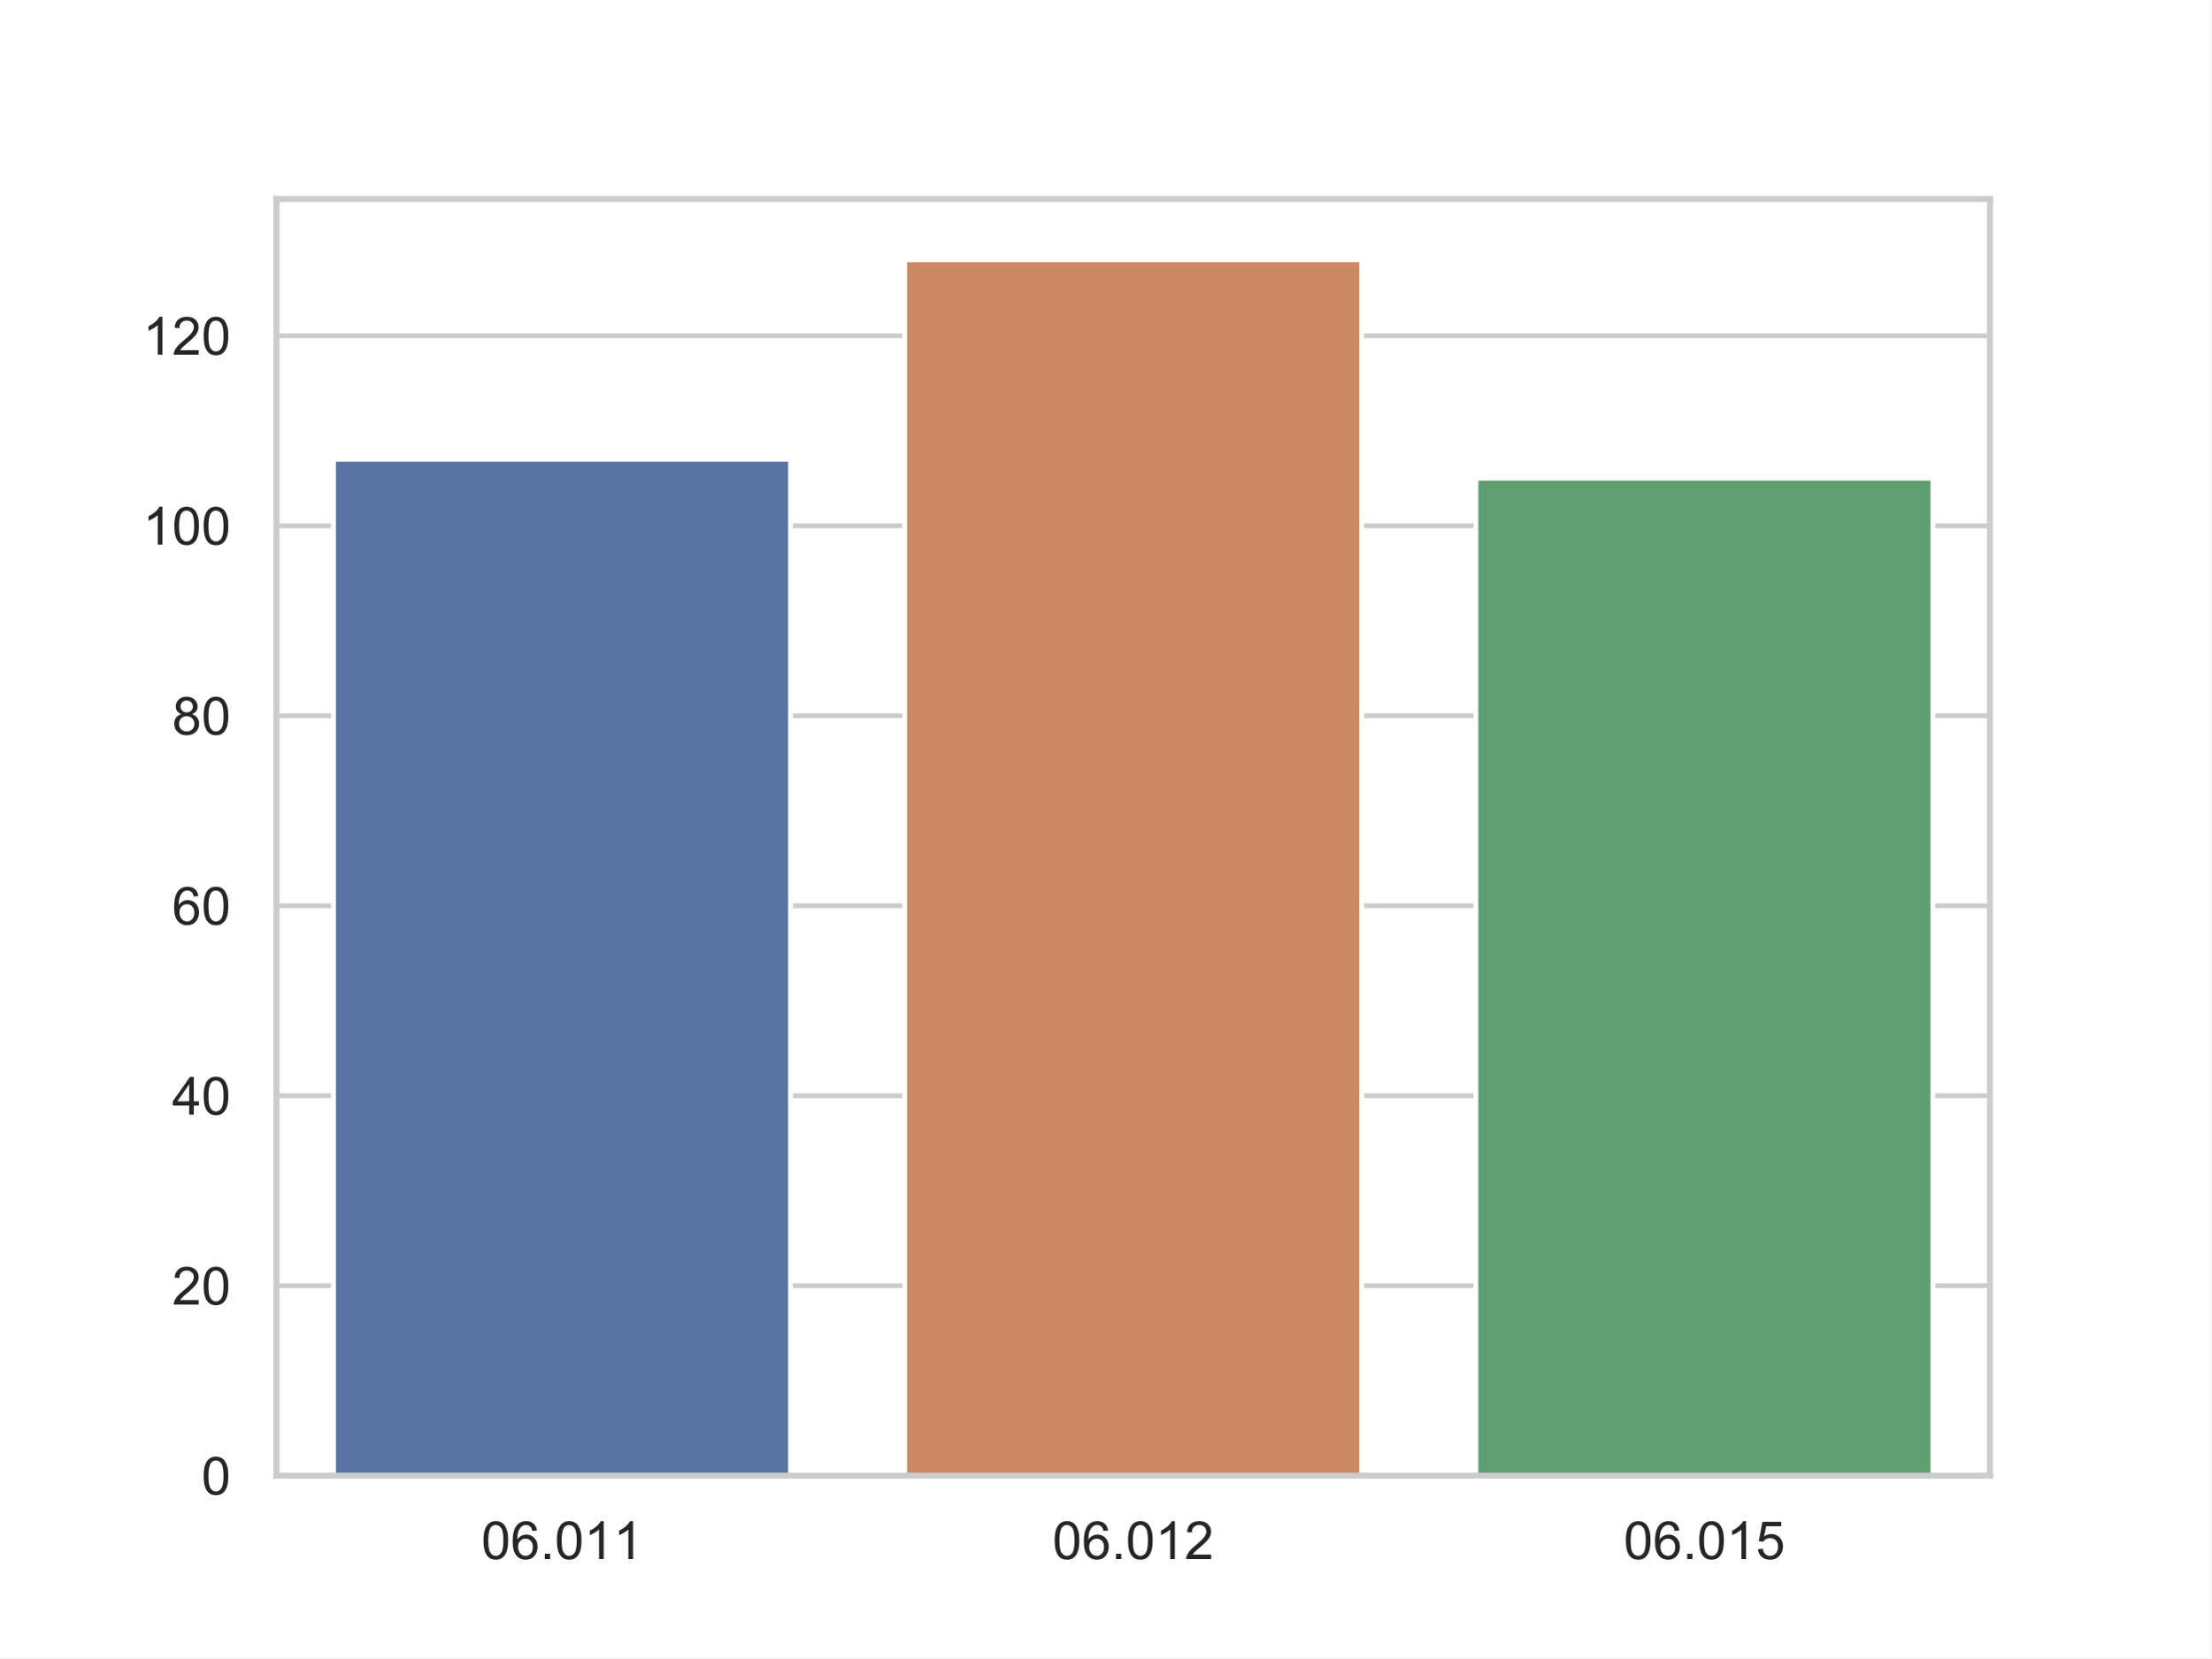
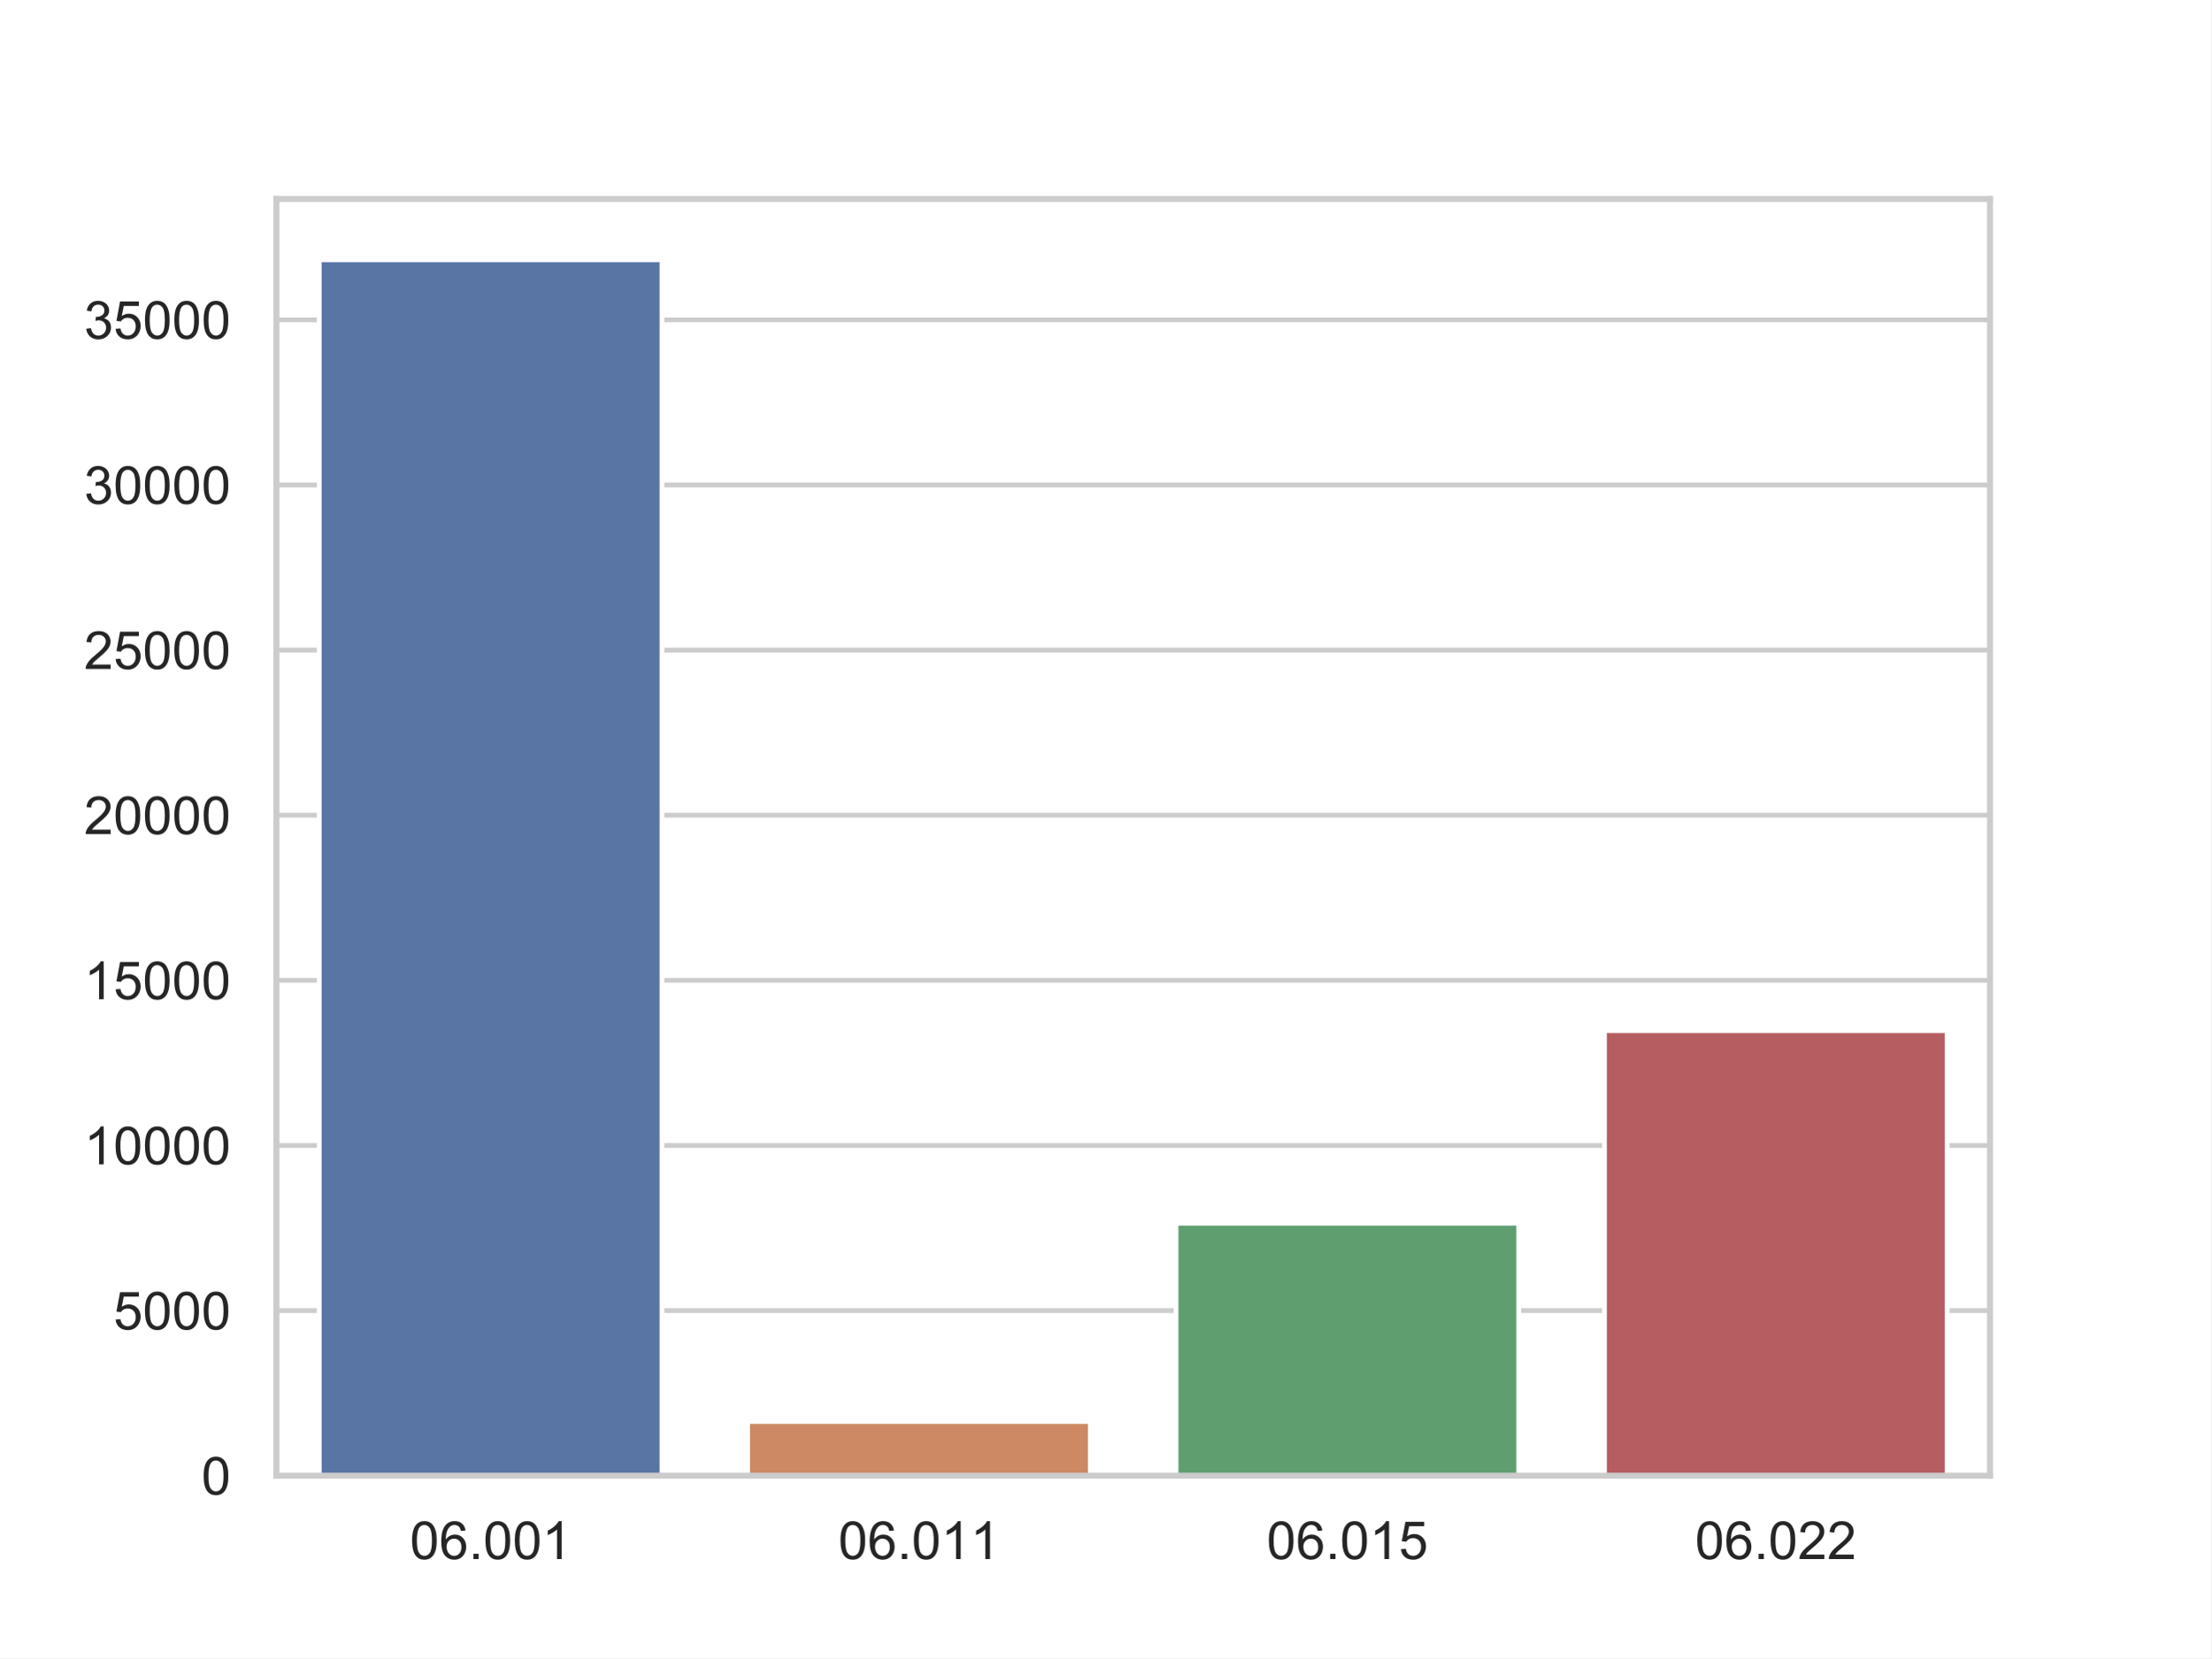
<svg xmlns="http://www.w3.org/2000/svg" xmlns:xlink="http://www.w3.org/1999/xlink" height="345.6pt" version="1.1" viewBox="0 0 460.8 345.6" width="460.8pt">
  <defs>
    <style type="text/css">
*{stroke-linecap:butt;stroke-linejoin:round;}
  </style>
  </defs>
  <g id="figure_1">
    <g id="patch_1">
      <path d="M 0 345.6  L 460.8 345.6  L 460.8 0  L 0 0  z " style="fill:#ffffff;" />
    </g>
    <g id="axes_1">
      <g id="patch_2">
        <path d="M 57.6 307.584  L 414.72 307.584  L 414.72 41.472  L 57.6 41.472  z " style="fill:#ffffff;" />
      </g>
      <g id="matplotlib.axis_1">
        <g id="xtick_1">
          <g id="text_1">
            <defs>
              <path d="M 4.156 35.297  Q 4.156 48 6.766 55.734  Q 9.375 63.484 14.516 67.672  Q 19.672 71.875 27.484 71.875  Q 33.25 71.875 37.594 69.547  Q 41.938 67.234 44.766 62.859  Q 47.609 58.5 49.219 52.219  Q 50.828 45.953 50.828 35.297  Q 50.828 22.703 48.234 14.969  Q 45.656 7.234 40.5 3  Q 35.359 -1.219 27.484 -1.219  Q 17.141 -1.219 11.234 6.203  Q 4.156 15.141 4.156 35.297  z M 13.188 35.297  Q 13.188 17.672 17.312 11.828  Q 21.438 6 27.484 6  Q 33.547 6 37.672 11.859  Q 41.797 17.719 41.797 35.297  Q 41.797 52.984 37.672 58.781  Q 33.547 64.594 27.391 64.594  Q 21.344 64.594 17.719 59.469  Q 13.188 52.938 13.188 35.297  z " id="ArialMT-30" />
              <path d="M 49.75 54.047  L 41.016 53.375  Q 39.844 58.547 37.703 60.891  Q 34.125 64.656 28.906 64.656  Q 24.703 64.656 21.531 62.312  Q 17.391 59.281 14.984 53.469  Q 12.594 47.656 12.5 36.922  Q 15.672 41.75 20.266 44.094  Q 24.859 46.438 29.891 46.438  Q 38.672 46.438 44.844 39.969  Q 51.031 33.5 51.031 23.25  Q 51.031 16.5 48.125 10.719  Q 45.219 4.938 40.141 1.859  Q 35.062 -1.219 28.609 -1.219  Q 17.625 -1.219 10.688 6.859  Q 3.766 14.938 3.766 33.5  Q 3.766 54.25 11.422 63.672  Q 18.109 71.875 29.438 71.875  Q 37.891 71.875 43.281 67.141  Q 48.688 62.406 49.75 54.047  z M 13.875 23.188  Q 13.875 18.656 15.797 14.5  Q 17.719 10.359 21.188 8.172  Q 24.656 6 28.469 6  Q 34.031 6 38.031 10.484  Q 42.047 14.984 42.047 22.703  Q 42.047 30.125 38.078 34.391  Q 34.125 38.672 28.125 38.672  Q 22.172 38.672 18.016 34.391  Q 13.875 30.125 13.875 23.188  z " id="ArialMT-36" />
              <path d="M 9.078 0  L 9.078 10.016  L 19.094 10.016  L 19.094 0  z " id="ArialMT-2e" />
              <path d="M 37.25 0  L 28.469 0  L 28.469 56  Q 25.297 52.984 20.141 49.953  Q 14.984 46.922 10.891 45.406  L 10.891 53.906  Q 18.266 57.375 23.781 62.297  Q 29.297 67.234 31.594 71.875  L 37.25 71.875  z " id="ArialMT-31" />
            </defs>
-             <g style="fill:#262626;" transform="translate(100.3055 324.9576)scale(0.11 -0.11)">
+             <g style="fill:#262626;" transform="translate(85.41945 324.9576)scale(0.11 -0.11)">
+               <use xlink:href="#ArialMT-30" />
+               <use x="55.615" xlink:href="#ArialMT-36" />
+               <use x="111.23" xlink:href="#ArialMT-2e" />
+               <use x="139.014" xlink:href="#ArialMT-30" />
+               <use x="194.629" xlink:href="#ArialMT-30" />
+               <use x="250.244" xlink:href="#ArialMT-31" />
+             </g>
+           </g>
+         </g>
+         <g id="xtick_2">
+           <g id="text_2">
+             <g style="fill:#262626;" transform="translate(174.7055 324.9576)scale(0.11 -0.11)">
              <use xlink:href="#ArialMT-30" />
              <use x="55.615" xlink:href="#ArialMT-36" />
              <use x="111.23" xlink:href="#ArialMT-2e" />
              <use x="139.014" xlink:href="#ArialMT-30" />
              <use x="194.629" xlink:href="#ArialMT-31" />
              <use x="250.135" xlink:href="#ArialMT-31" />
            </g>
          </g>
        </g>
-         <g id="xtick_2">
-           <g id="text_2">
-             <defs>
-               <path d="M 50.344 8.453  L 50.344 0  L 3.031 0  Q 2.938 3.172 4.047 6.109  Q 5.859 10.938 9.828 15.625  Q 13.812 20.312 21.344 26.469  Q 33.016 36.031 37.109 41.625  Q 41.219 47.219 41.219 52.203  Q 41.219 57.422 37.469 61  Q 33.734 64.594 27.734 64.594  Q 21.391 64.594 17.578 60.781  Q 13.766 56.984 13.719 50.25  L 4.688 51.172  Q 5.609 61.281 11.656 66.578  Q 17.719 71.875 27.938 71.875  Q 38.234 71.875 44.234 66.156  Q 50.25 60.453 50.25 52  Q 50.25 47.703 48.484 43.547  Q 46.734 39.406 42.656 34.812  Q 38.578 30.219 29.109 22.219  Q 21.188 15.578 18.938 13.203  Q 16.703 10.844 15.234 8.453  z " id="ArialMT-32" />
-             </defs>
-             <g style="fill:#262626;" transform="translate(219.3395 324.9576)scale(0.11 -0.11)">
-               <use xlink:href="#ArialMT-30" />
-               <use x="55.615" xlink:href="#ArialMT-36" />
-               <use x="111.23" xlink:href="#ArialMT-2e" />
-               <use x="139.014" xlink:href="#ArialMT-30" />
-               <use x="194.629" xlink:href="#ArialMT-31" />
-               <use x="250.244" xlink:href="#ArialMT-32" />
-             </g>
-           </g>
-         </g>
        <g id="xtick_3">
          <g id="text_3">
            <defs>
              <path d="M 4.156 18.75  L 13.375 19.531  Q 14.406 12.797 18.141 9.391  Q 21.875 6 27.156 6  Q 33.5 6 37.891 10.781  Q 42.281 15.578 42.281 23.484  Q 42.281 31 38.062 35.344  Q 33.844 39.703 27 39.703  Q 22.75 39.703 19.328 37.766  Q 15.922 35.844 13.969 32.766  L 5.719 33.844  L 12.641 70.609  L 48.25 70.609  L 48.25 62.203  L 19.672 62.203  L 15.828 42.969  Q 22.266 47.469 29.344 47.469  Q 38.719 47.469 45.156 40.969  Q 51.609 34.469 51.609 24.266  Q 51.609 14.547 45.953 7.469  Q 39.062 -1.219 27.156 -1.219  Q 17.391 -1.219 11.203 4.25  Q 5.031 9.719 4.156 18.75  z " id="ArialMT-35" />
            </defs>
-             <g style="fill:#262626;" transform="translate(338.3795 324.9576)scale(0.11 -0.11)">
+             <g style="fill:#262626;" transform="translate(263.9795 324.9576)scale(0.11 -0.11)">
              <use xlink:href="#ArialMT-30" />
              <use x="55.615" xlink:href="#ArialMT-36" />
              <use x="111.23" xlink:href="#ArialMT-2e" />
              <use x="139.014" xlink:href="#ArialMT-30" />
              <use x="194.629" xlink:href="#ArialMT-31" />
              <use x="250.244" xlink:href="#ArialMT-35" />
+             </g>
+           </g>
+         </g>
+         <g id="xtick_4">
+           <g id="text_4">
+             <defs>
+               <path d="M 50.344 8.453  L 50.344 0  L 3.031 0  Q 2.938 3.172 4.047 6.109  Q 5.859 10.938 9.828 15.625  Q 13.812 20.312 21.344 26.469  Q 33.016 36.031 37.109 41.625  Q 41.219 47.219 41.219 52.203  Q 41.219 57.422 37.469 61  Q 33.734 64.594 27.734 64.594  Q 21.391 64.594 17.578 60.781  Q 13.766 56.984 13.719 50.25  L 4.688 51.172  Q 5.609 61.281 11.656 66.578  Q 17.719 71.875 27.938 71.875  Q 38.234 71.875 44.234 66.156  Q 50.25 60.453 50.25 52  Q 50.25 47.703 48.484 43.547  Q 46.734 39.406 42.656 34.812  Q 38.578 30.219 29.109 22.219  Q 21.188 15.578 18.938 13.203  Q 16.703 10.844 15.234 8.453  z " id="ArialMT-32" />
+             </defs>
+             <g style="fill:#262626;" transform="translate(353.2595 324.9576)scale(0.11 -0.11)">
+               <use xlink:href="#ArialMT-30" />
+               <use x="55.615" xlink:href="#ArialMT-36" />
+               <use x="111.23" xlink:href="#ArialMT-2e" />
+               <use x="139.014" xlink:href="#ArialMT-30" />
+               <use x="194.629" xlink:href="#ArialMT-32" />
+               <use x="250.244" xlink:href="#ArialMT-32" />
            </g>
          </g>
        </g>
      </g>
      <g id="matplotlib.axis_2">
        <g id="ytick_1">
          <g id="line2d_1">
-             <path clip-path="url(#p44b019f3cb)" d="M 57.6 307.584  L 414.72 307.584  " style="fill:none;stroke:#cccccc;stroke-linecap:round;" />
-           </g>
-           <g id="text_4">
+             <path clip-path="url(#pe799de7abd)" d="M 57.6 307.584  L 414.72 307.584  " style="fill:none;stroke:#cccccc;stroke-linecap:round;" />
+           </g>
+           <g id="text_5">
            <g style="fill:#262626;" transform="translate(41.98297 311.5208)scale(0.11 -0.11)">
              <use xlink:href="#ArialMT-30" />
            </g>
          </g>
        </g>
        <g id="ytick_2">
          <g id="line2d_2">
-             <path clip-path="url(#p44b019f3cb)" d="M 57.6 267.984  L 414.72 267.984  " style="fill:none;stroke:#cccccc;stroke-linecap:round;" />
-           </g>
-           <g id="text_5">
-             <g style="fill:#262626;" transform="translate(35.86594 271.9208)scale(0.11 -0.11)">
-               <use xlink:href="#ArialMT-32" />
-               <use x="55.615" xlink:href="#ArialMT-30" />
+             <path clip-path="url(#pe799de7abd)" d="M 57.6 273.167  L 414.72 273.167  " style="fill:none;stroke:#cccccc;stroke-linecap:round;" />
+           </g>
+           <g id="text_6">
+             <g style="fill:#262626;" transform="translate(23.63188 277.1038)scale(0.11 -0.11)">
+               <use xlink:href="#ArialMT-35" />
+               <use x="55.615" xlink:href="#ArialMT-30" />
+               <use x="111.23" xlink:href="#ArialMT-30" />
+               <use x="166.846" xlink:href="#ArialMT-30" />
            </g>
          </g>
        </g>
        <g id="ytick_3">
          <g id="line2d_3">
-             <path clip-path="url(#p44b019f3cb)" d="M 57.6 228.384  L 414.72 228.384  " style="fill:none;stroke:#cccccc;stroke-linecap:round;" />
-           </g>
-           <g id="text_6">
-             <defs>
-               <path d="M 32.328 0  L 32.328 17.141  L 1.266 17.141  L 1.266 25.203  L 33.938 71.578  L 41.109 71.578  L 41.109 25.203  L 50.781 25.203  L 50.781 17.141  L 41.109 17.141  L 41.109 0  z M 32.328 25.203  L 32.328 57.469  L 9.906 25.203  z " id="ArialMT-34" />
-             </defs>
-             <g style="fill:#262626;" transform="translate(35.86594 232.3208)scale(0.11 -0.11)">
-               <use xlink:href="#ArialMT-34" />
-               <use x="55.615" xlink:href="#ArialMT-30" />
+             <path clip-path="url(#pe799de7abd)" d="M 57.6 238.75  L 414.72 238.75  " style="fill:none;stroke:#cccccc;stroke-linecap:round;" />
+           </g>
+           <g id="text_7">
+             <g style="fill:#262626;" transform="translate(17.51484 242.6868)scale(0.11 -0.11)">
+               <use xlink:href="#ArialMT-31" />
+               <use x="55.615" xlink:href="#ArialMT-30" />
+               <use x="111.23" xlink:href="#ArialMT-30" />
+               <use x="166.846" xlink:href="#ArialMT-30" />
+               <use x="222.461" xlink:href="#ArialMT-30" />
            </g>
          </g>
        </g>
        <g id="ytick_4">
          <g id="line2d_4">
-             <path clip-path="url(#p44b019f3cb)" d="M 57.6 188.784  L 414.72 188.784  " style="fill:none;stroke:#cccccc;stroke-linecap:round;" />
-           </g>
-           <g id="text_7">
-             <g style="fill:#262626;" transform="translate(35.86594 192.7208)scale(0.11 -0.11)">
-               <use xlink:href="#ArialMT-36" />
-               <use x="55.615" xlink:href="#ArialMT-30" />
+             <path clip-path="url(#pe799de7abd)" d="M 57.6 204.333  L 414.72 204.333  " style="fill:none;stroke:#cccccc;stroke-linecap:round;" />
+           </g>
+           <g id="text_8">
+             <g style="fill:#262626;" transform="translate(17.51484 208.2698)scale(0.11 -0.11)">
+               <use xlink:href="#ArialMT-31" />
+               <use x="55.615" xlink:href="#ArialMT-35" />
+               <use x="111.23" xlink:href="#ArialMT-30" />
+               <use x="166.846" xlink:href="#ArialMT-30" />
+               <use x="222.461" xlink:href="#ArialMT-30" />
            </g>
          </g>
        </g>
        <g id="ytick_5">
          <g id="line2d_5">
-             <path clip-path="url(#p44b019f3cb)" d="M 57.6 149.184  L 414.72 149.184  " style="fill:none;stroke:#cccccc;stroke-linecap:round;" />
-           </g>
-           <g id="text_8">
-             <defs>
-               <path d="M 17.672 38.812  Q 12.203 40.828 9.562 44.531  Q 6.938 48.25 6.938 53.422  Q 6.938 61.234 12.547 66.547  Q 18.172 71.875 27.484 71.875  Q 36.859 71.875 42.578 66.422  Q 48.297 60.984 48.297 53.172  Q 48.297 48.188 45.672 44.5  Q 43.062 40.828 37.75 38.812  Q 44.344 36.672 47.781 31.875  Q 51.219 27.094 51.219 20.453  Q 51.219 11.281 44.719 5.031  Q 38.234 -1.219 27.641 -1.219  Q 17.047 -1.219 10.547 5.047  Q 4.047 11.328 4.047 20.703  Q 4.047 27.688 7.594 32.391  Q 11.141 37.109 17.672 38.812  z M 15.922 53.719  Q 15.922 48.641 19.188 45.406  Q 22.469 42.188 27.688 42.188  Q 32.766 42.188 36.016 45.375  Q 39.266 48.578 39.266 53.219  Q 39.266 58.062 35.906 61.359  Q 32.562 64.656 27.594 64.656  Q 22.562 64.656 19.234 61.422  Q 15.922 58.203 15.922 53.719  z M 13.094 20.656  Q 13.094 16.891 14.875 13.375  Q 16.656 9.859 20.172 7.922  Q 23.688 6 27.734 6  Q 34.031 6 38.125 10.047  Q 42.234 14.109 42.234 20.359  Q 42.234 26.703 38.016 30.859  Q 33.797 35.016 27.438 35.016  Q 21.234 35.016 17.156 30.906  Q 13.094 26.812 13.094 20.656  z " id="ArialMT-38" />
-             </defs>
-             <g style="fill:#262626;" transform="translate(35.86594 153.1208)scale(0.11 -0.11)">
-               <use xlink:href="#ArialMT-38" />
-               <use x="55.615" xlink:href="#ArialMT-30" />
+             <path clip-path="url(#pe799de7abd)" d="M 57.6 169.916  L 414.72 169.916  " style="fill:none;stroke:#cccccc;stroke-linecap:round;" />
+           </g>
+           <g id="text_9">
+             <g style="fill:#262626;" transform="translate(17.51484 173.8527)scale(0.11 -0.11)">
+               <use xlink:href="#ArialMT-32" />
+               <use x="55.615" xlink:href="#ArialMT-30" />
+               <use x="111.23" xlink:href="#ArialMT-30" />
+               <use x="166.846" xlink:href="#ArialMT-30" />
+               <use x="222.461" xlink:href="#ArialMT-30" />
            </g>
          </g>
        </g>
        <g id="ytick_6">
          <g id="line2d_6">
-             <path clip-path="url(#p44b019f3cb)" d="M 57.6 109.584  L 414.72 109.584  " style="fill:none;stroke:#cccccc;stroke-linecap:round;" />
-           </g>
-           <g id="text_9">
-             <g style="fill:#262626;" transform="translate(29.74891 113.5208)scale(0.11 -0.11)">
-               <use xlink:href="#ArialMT-31" />
-               <use x="55.615" xlink:href="#ArialMT-30" />
-               <use x="111.23" xlink:href="#ArialMT-30" />
+             <path clip-path="url(#pe799de7abd)" d="M 57.6 135.499  L 414.72 135.499  " style="fill:none;stroke:#cccccc;stroke-linecap:round;" />
+           </g>
+           <g id="text_10">
+             <g style="fill:#262626;" transform="translate(17.51484 139.4357)scale(0.11 -0.11)">
+               <use xlink:href="#ArialMT-32" />
+               <use x="55.615" xlink:href="#ArialMT-35" />
+               <use x="111.23" xlink:href="#ArialMT-30" />
+               <use x="166.846" xlink:href="#ArialMT-30" />
+               <use x="222.461" xlink:href="#ArialMT-30" />
            </g>
          </g>
        </g>
        <g id="ytick_7">
          <g id="line2d_7">
-             <path clip-path="url(#p44b019f3cb)" d="M 57.6 69.984  L 414.72 69.984  " style="fill:none;stroke:#cccccc;stroke-linecap:round;" />
-           </g>
-           <g id="text_10">
-             <g style="fill:#262626;" transform="translate(29.74891 73.9208)scale(0.11 -0.11)">
-               <use xlink:href="#ArialMT-31" />
-               <use x="55.615" xlink:href="#ArialMT-32" />
-               <use x="111.23" xlink:href="#ArialMT-30" />
+             <path clip-path="url(#pe799de7abd)" d="M 57.6 101.082  L 414.72 101.082  " style="fill:none;stroke:#cccccc;stroke-linecap:round;" />
+           </g>
+           <g id="text_11">
+             <defs>
+               <path d="M 4.203 18.891  L 12.984 20.062  Q 14.5 12.594 18.141 9.297  Q 21.781 6 27 6  Q 33.203 6 37.469 10.297  Q 41.75 14.594 41.75 20.953  Q 41.75 27 37.797 30.922  Q 33.844 34.859 27.734 34.859  Q 25.25 34.859 21.531 33.891  L 22.516 41.609  Q 23.391 41.5 23.922 41.5  Q 29.547 41.5 34.031 44.422  Q 38.531 47.359 38.531 53.469  Q 38.531 58.297 35.25 61.469  Q 31.984 64.656 26.812 64.656  Q 21.688 64.656 18.266 61.422  Q 14.844 58.203 13.875 51.766  L 5.078 53.328  Q 6.688 62.156 12.391 67.016  Q 18.109 71.875 26.609 71.875  Q 32.469 71.875 37.391 69.359  Q 42.328 66.844 44.938 62.5  Q 47.562 58.156 47.562 53.266  Q 47.562 48.641 45.062 44.828  Q 42.578 41.016 37.703 38.766  Q 44.047 37.312 47.562 32.688  Q 51.078 28.078 51.078 21.141  Q 51.078 11.766 44.234 5.25  Q 37.406 -1.266 26.953 -1.266  Q 17.531 -1.266 11.297 4.344  Q 5.078 9.969 4.203 18.891  z " id="ArialMT-33" />
+             </defs>
+             <g style="fill:#262626;" transform="translate(17.51484 105.0187)scale(0.11 -0.11)">
+               <use xlink:href="#ArialMT-33" />
+               <use x="55.615" xlink:href="#ArialMT-30" />
+               <use x="111.23" xlink:href="#ArialMT-30" />
+               <use x="166.846" xlink:href="#ArialMT-30" />
+               <use x="222.461" xlink:href="#ArialMT-30" />
+             </g>
+           </g>
+         </g>
+         <g id="ytick_8">
+           <g id="line2d_8">
+             <path clip-path="url(#pe799de7abd)" d="M 57.6 66.665  L 414.72 66.665  " style="fill:none;stroke:#cccccc;stroke-linecap:round;" />
+           </g>
+           <g id="text_12">
+             <g style="fill:#262626;" transform="translate(17.51484 70.60171)scale(0.11 -0.11)">
+               <use xlink:href="#ArialMT-33" />
+               <use x="55.615" xlink:href="#ArialMT-35" />
+               <use x="111.23" xlink:href="#ArialMT-30" />
+               <use x="166.846" xlink:href="#ArialMT-30" />
+               <use x="222.461" xlink:href="#ArialMT-30" />
            </g>
          </g>
        </g>
      </g>
      <g id="patch_3">
-         <path clip-path="url(#p44b019f3cb)" d="M 69.504 307.584  L 164.736 307.584  L 164.736 95.724  L 69.504 95.724  z " style="fill:#5875a4;stroke:#ffffff;stroke-linejoin:miter;" />
+         <path clip-path="url(#pe799de7abd)" d="M 66.528 307.584  L 137.952 307.584  L 137.952 54.144  L 66.528 54.144  z " style="fill:#5875a4;stroke:#ffffff;stroke-linejoin:miter;" />
      </g>
      <g id="patch_4">
-         <path clip-path="url(#p44b019f3cb)" d="M 188.544 307.584  L 283.776 307.584  L 283.776 54.144  L 188.544 54.144  z " style="fill:#cc8963;stroke:#ffffff;stroke-linejoin:miter;" />
+         <path clip-path="url(#pe799de7abd)" d="M 155.808 307.584  L 227.232 307.584  L 227.232 296.288  L 155.808 296.288  z " style="fill:#cc8963;stroke:#ffffff;stroke-linejoin:miter;" />
      </g>
      <g id="patch_5">
-         <path clip-path="url(#p44b019f3cb)" d="M 307.584 307.584  L 402.816 307.584  L 402.816 99.684  L 307.584 99.684  z " style="fill:#5f9e6e;stroke:#ffffff;stroke-linejoin:miter;" />
-       </g>
-       <g id="line2d_8">
-         <path clip-path="url(#p44b019f3cb)" style="fill:none;stroke:#424242;stroke-linecap:round;stroke-width:2.7;" />
+         <path clip-path="url(#pe799de7abd)" d="M 245.088 307.584  L 316.512 307.584  L 316.512 254.981  L 245.088 254.981  z " style="fill:#5f9e6e;stroke:#ffffff;stroke-linejoin:miter;" />
+       </g>
+       <g id="patch_6">
+         <path clip-path="url(#pe799de7abd)" d="M 334.368 307.584  L 405.792 307.584  L 405.792 214.823  L 334.368 214.823  z " style="fill:#b55d60;stroke:#ffffff;stroke-linejoin:miter;" />
      </g>
      <g id="line2d_9">
-         <path clip-path="url(#p44b019f3cb)" style="fill:none;stroke:#424242;stroke-linecap:round;stroke-width:2.7;" />
+         <path clip-path="url(#pe799de7abd)" d="M 0 0  " style="fill:none;stroke:#424242;stroke-linecap:round;stroke-width:2.7;" />
      </g>
      <g id="line2d_10">
-         <path clip-path="url(#p44b019f3cb)" style="fill:none;stroke:#424242;stroke-linecap:round;stroke-width:2.7;" />
-       </g>
-       <g id="patch_6">
+         <path clip-path="url(#pe799de7abd)" d="M 0 0  " style="fill:none;stroke:#424242;stroke-linecap:round;stroke-width:2.7;" />
+       </g>
+       <g id="line2d_11">
+         <path clip-path="url(#pe799de7abd)" d="M 0 0  " style="fill:none;stroke:#424242;stroke-linecap:round;stroke-width:2.7;" />
+       </g>
+       <g id="line2d_12">
+         <path clip-path="url(#pe799de7abd)" d="M 0 0  " style="fill:none;stroke:#424242;stroke-linecap:round;stroke-width:2.7;" />
+       </g>
+       <g id="patch_7">
        <path d="M 57.6 307.584  L 57.6 41.472  " style="fill:none;stroke:#cccccc;stroke-linecap:square;stroke-linejoin:miter;stroke-width:1.25;" />
      </g>
-       <g id="patch_7">
+       <g id="patch_8">
        <path d="M 414.72 307.584  L 414.72 41.472  " style="fill:none;stroke:#cccccc;stroke-linecap:square;stroke-linejoin:miter;stroke-width:1.25;" />
      </g>
-       <g id="patch_8">
+       <g id="patch_9">
        <path d="M 57.6 307.584  L 414.72 307.584  " style="fill:none;stroke:#cccccc;stroke-linecap:square;stroke-linejoin:miter;stroke-width:1.25;" />
      </g>
-       <g id="patch_9">
+       <g id="patch_10">
        <path d="M 57.6 41.472  L 414.72 41.472  " style="fill:none;stroke:#cccccc;stroke-linecap:square;stroke-linejoin:miter;stroke-width:1.25;" />
      </g>
    </g>
  </g>
  <defs>
-     <clipPath id="p44b019f3cb">
+     <clipPath id="pe799de7abd">
      <rect height="266.112" width="357.12" x="57.6" y="41.472" />
    </clipPath>
  </defs>
</svg>
